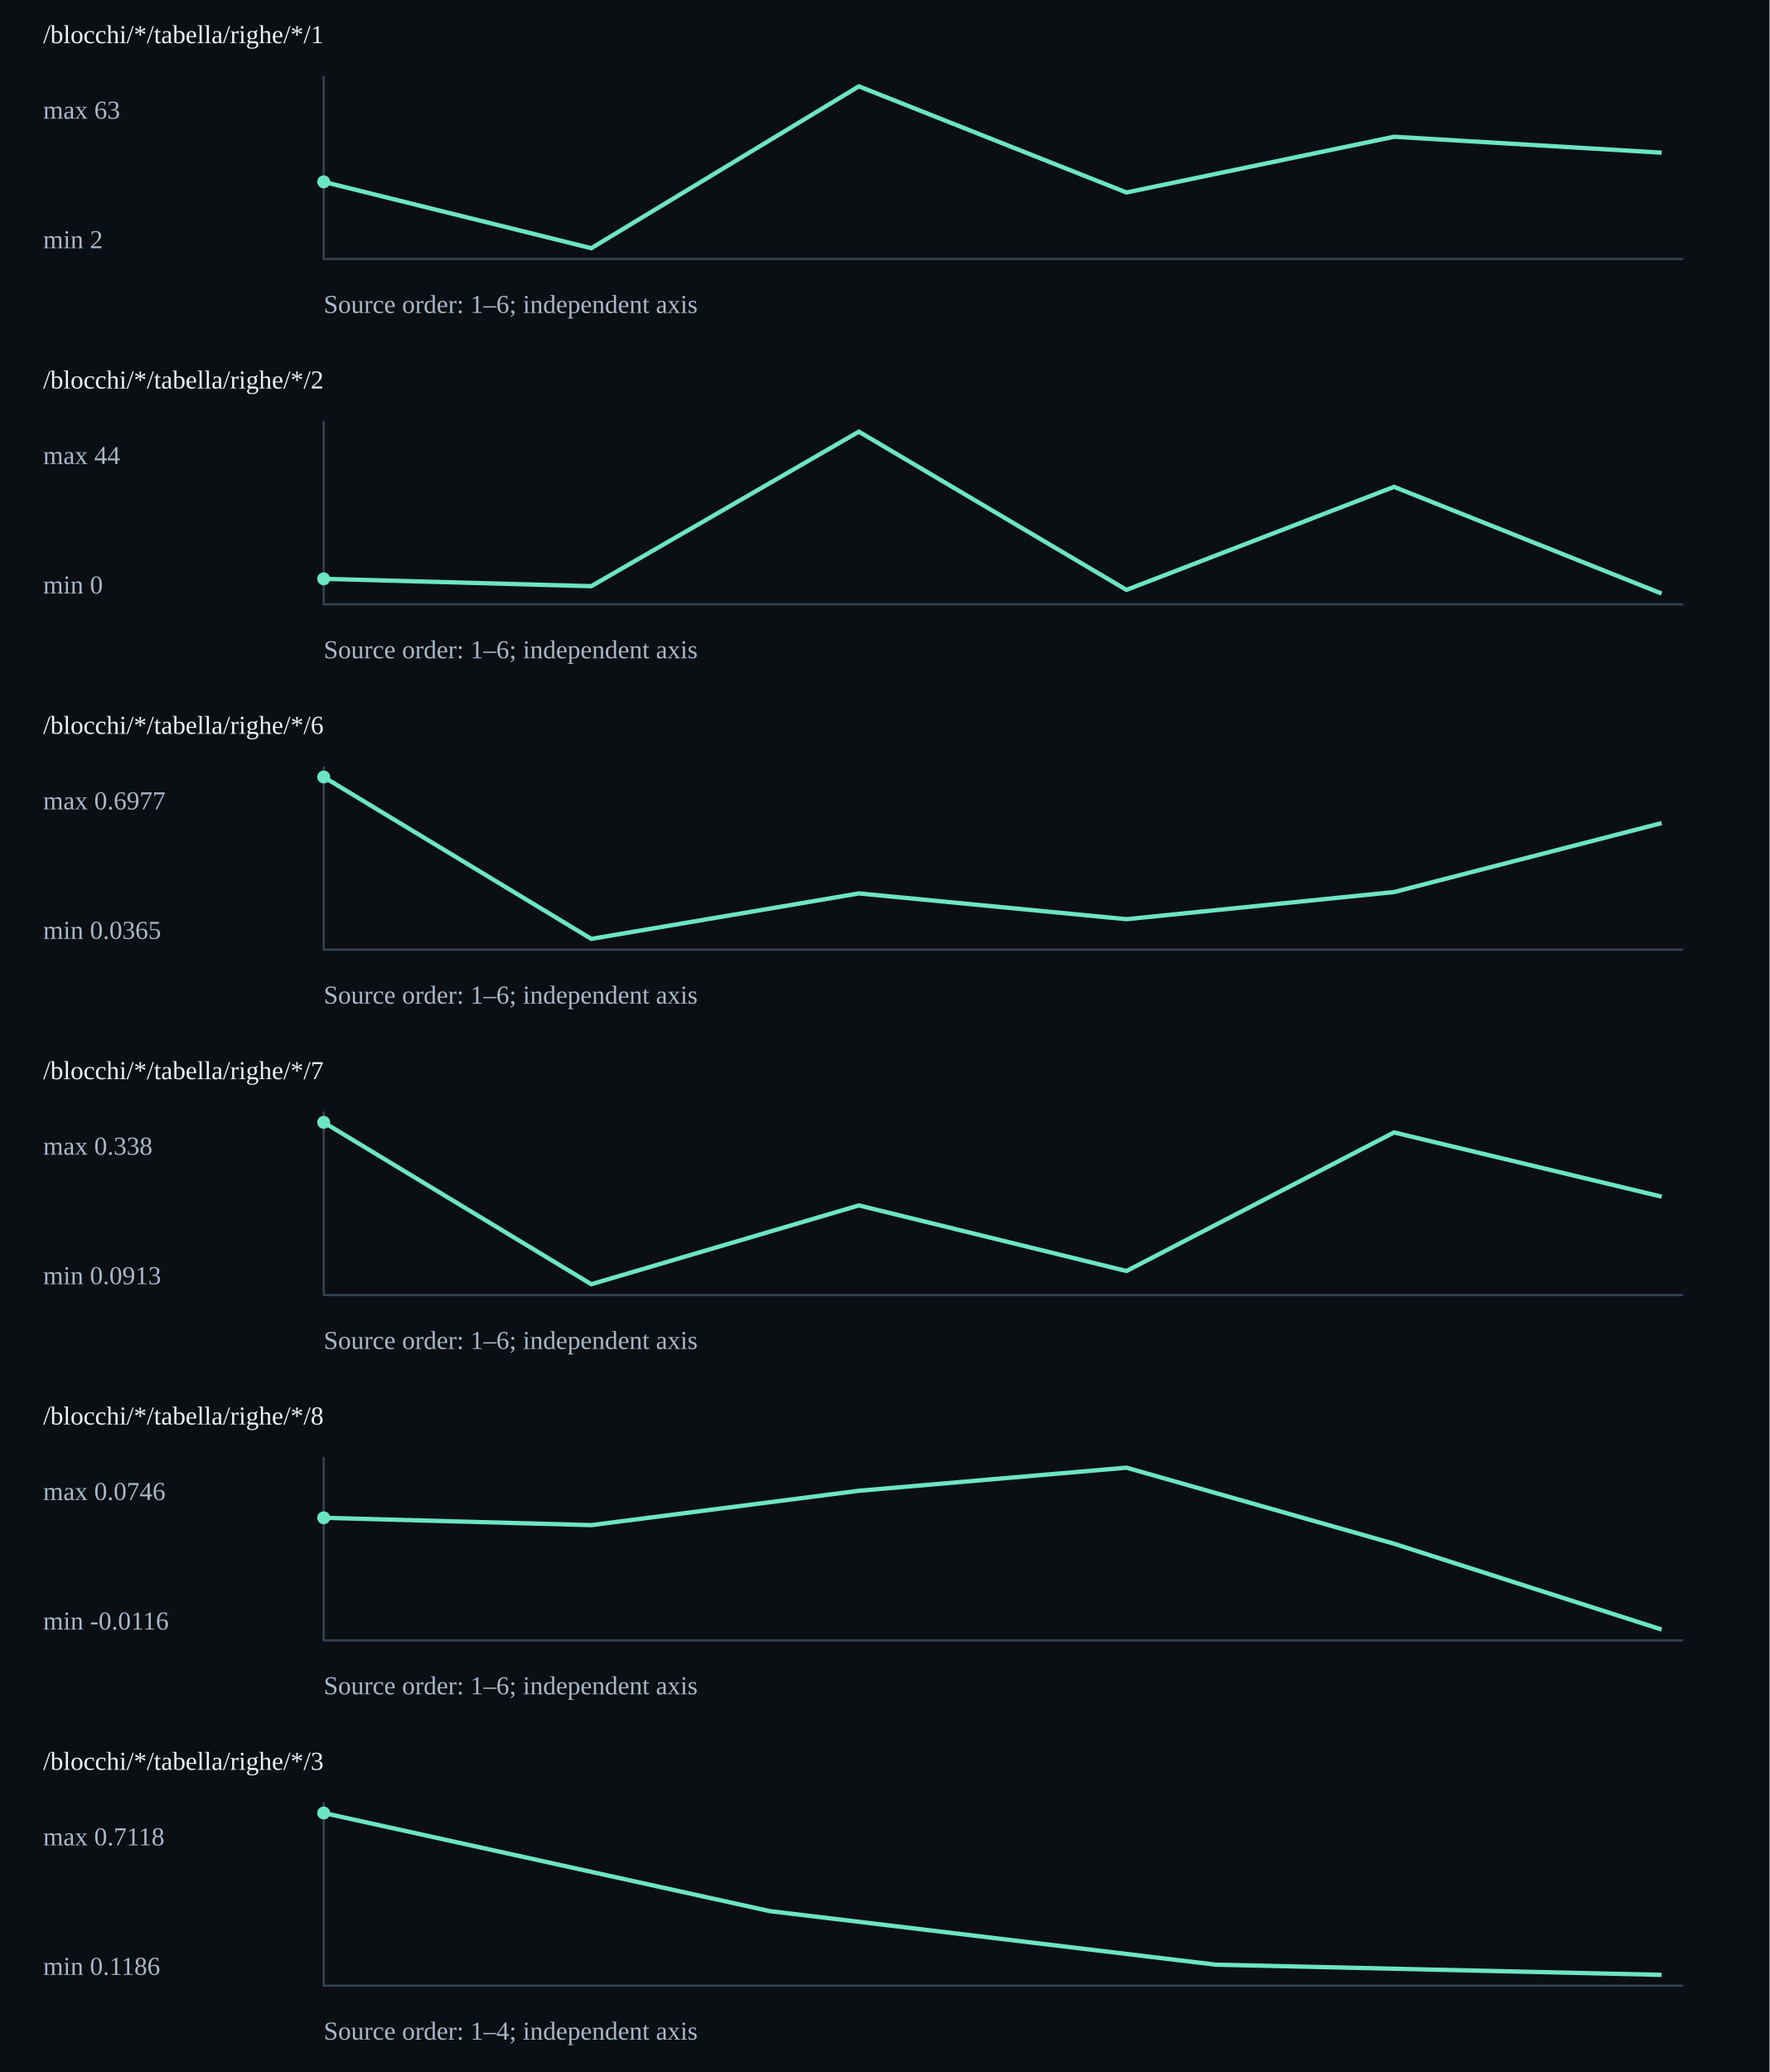
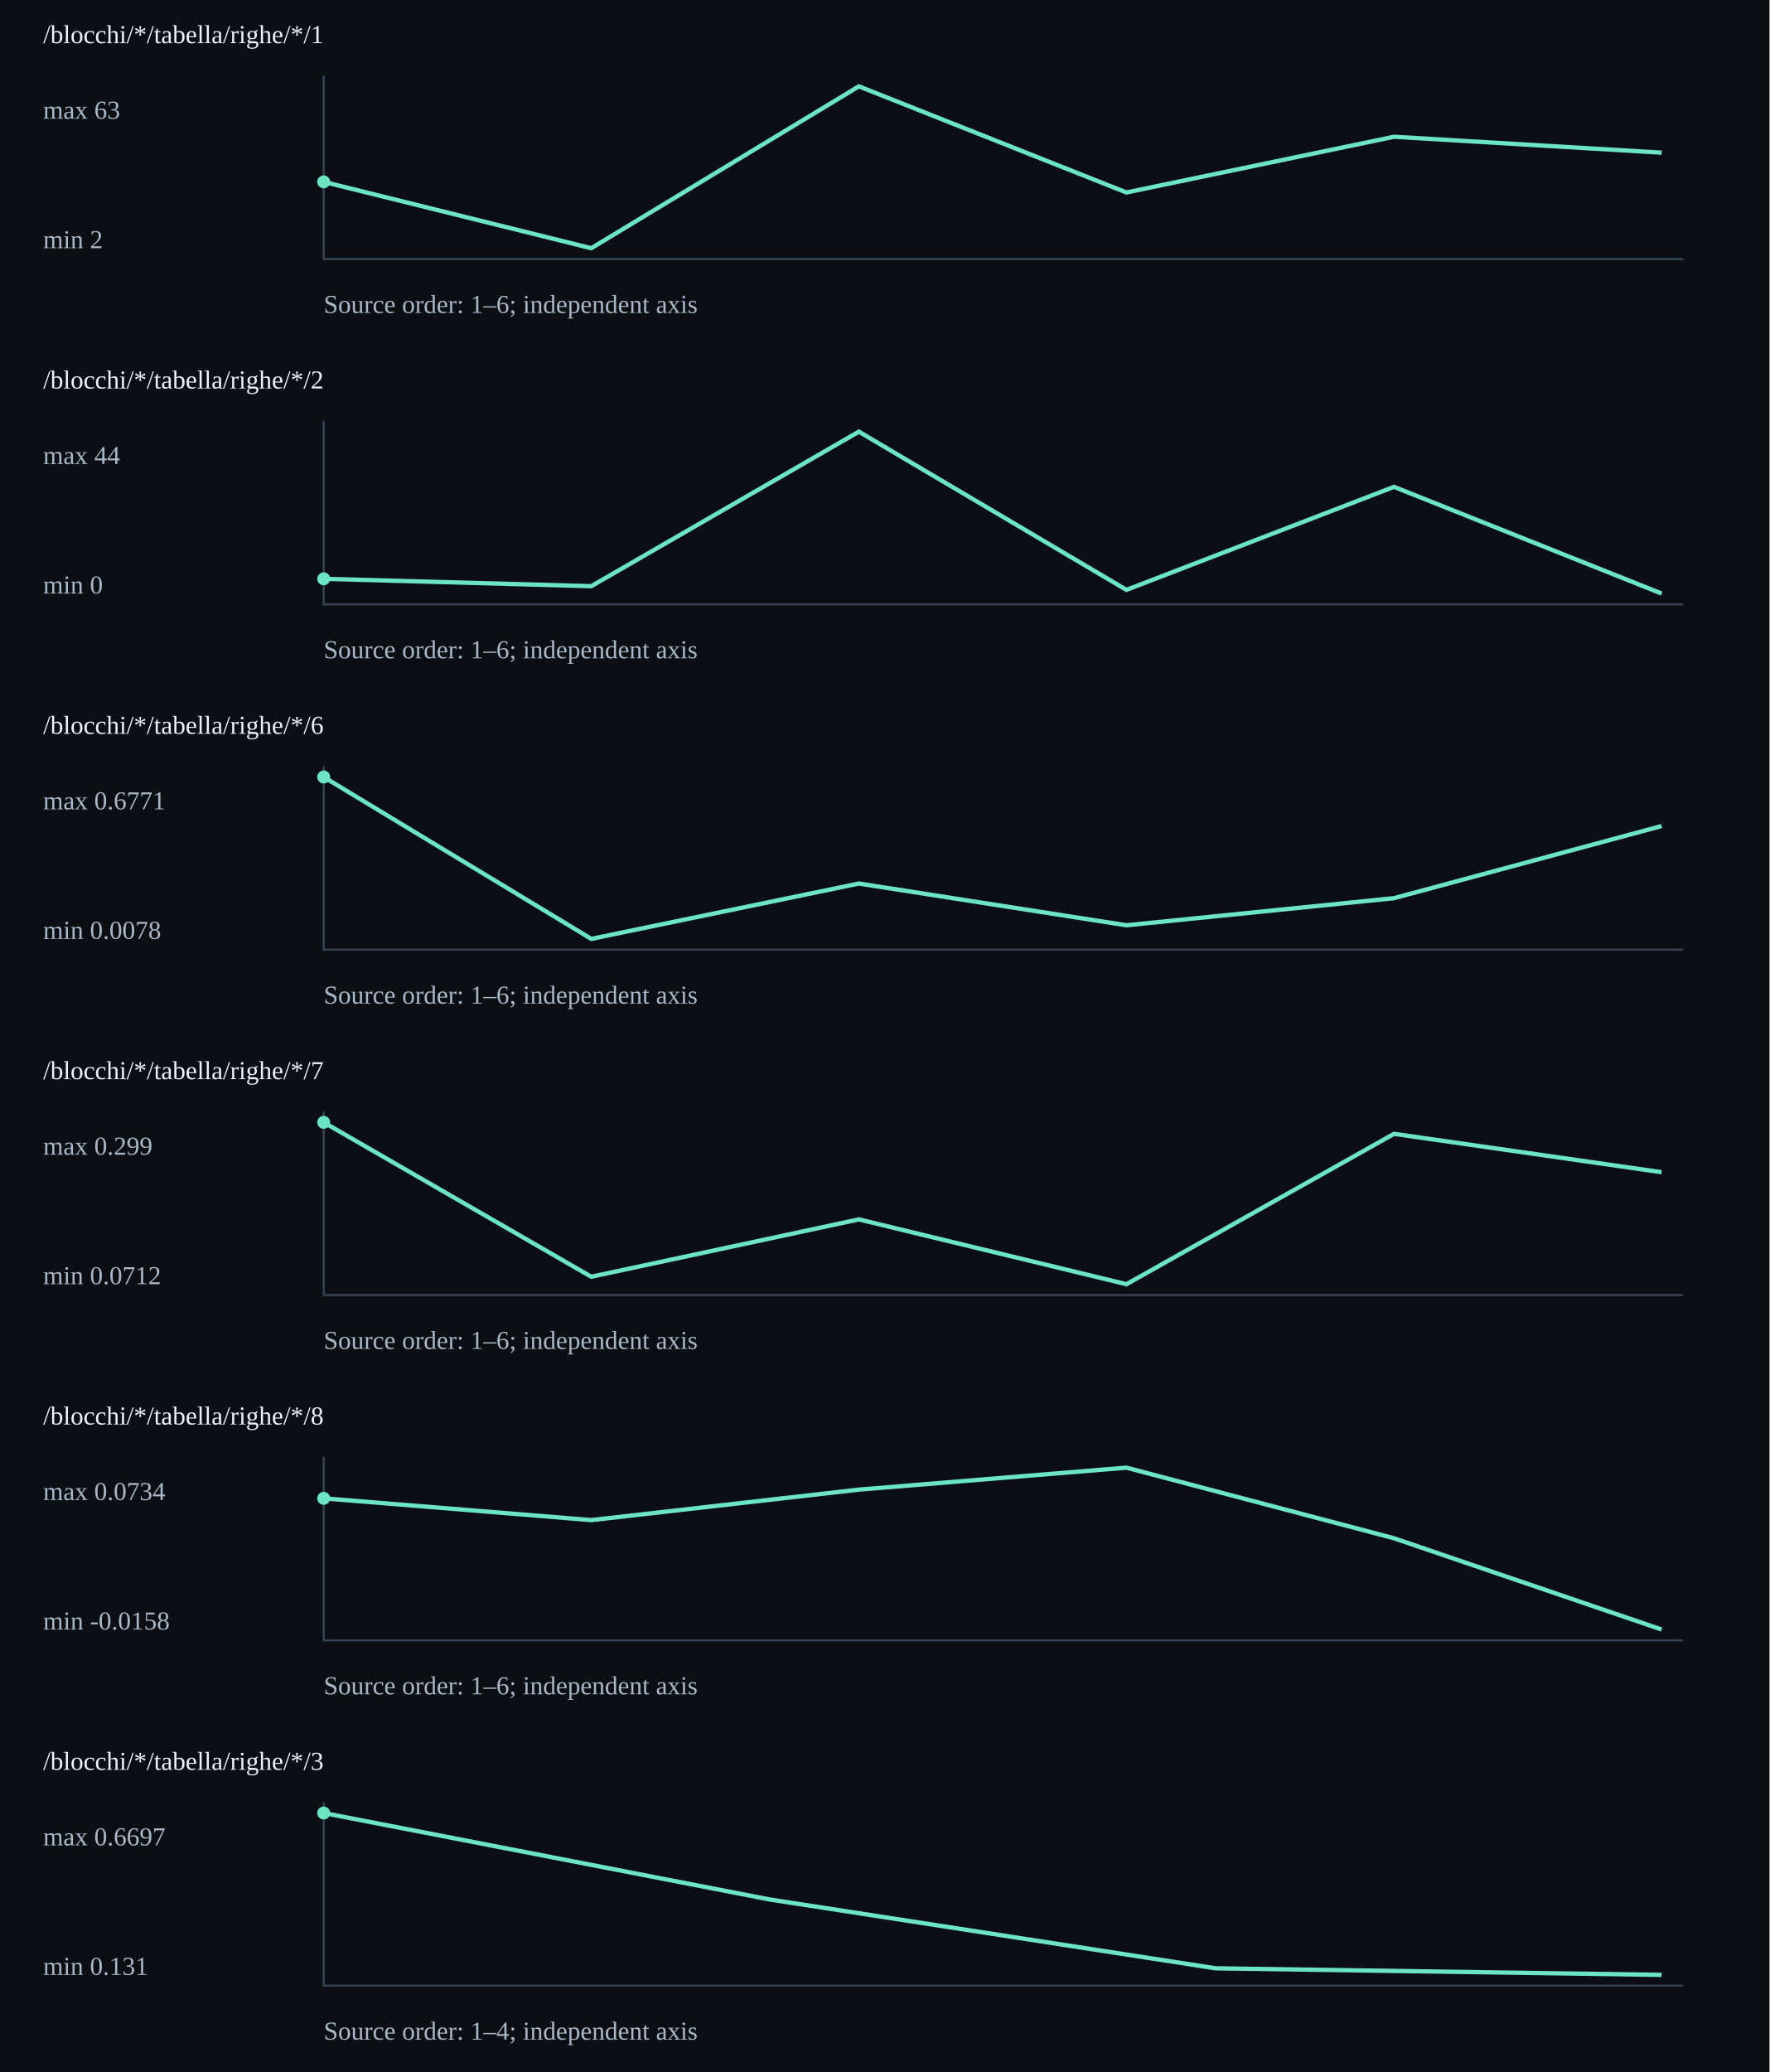
<svg xmlns="http://www.w3.org/2000/svg" viewBox="0 0 820 960" role="img">
  <rect width="100%" height="100%" fill="#0B0F14" />
  <text x="20" y="20" fill="#edf2f7" font-size="12">/blocchi/*/tabella/righe/*/1</text>
  <text x="20" y="55" fill="#a9b8c8" font-size="12">max 63</text>
  <text x="20" y="115" fill="#a9b8c8" font-size="12">min 2</text>
  <path d="M150 35V120H780" fill="none" stroke="#344353" />
  <polyline points="150.00,84.26 274.00,115.00 398.00,40.00 522.00,89.18 646.00,63.36 770.00,70.74" fill="none" stroke="#6ce5c2" stroke-width="2" />
  <circle cx="150" cy="84.26" r="3" fill="#6ce5c2" />
  <text x="150" y="145" fill="#a9b8c8" font-size="12">Source order: 1–6; independent axis</text>
  <text x="20" y="180" fill="#edf2f7" font-size="12">/blocchi/*/tabella/righe/*/2</text>
  <text x="20" y="215" fill="#a9b8c8" font-size="12">max 44</text>
  <text x="20" y="275" fill="#a9b8c8" font-size="12">min 0</text>
  <path d="M150 195V280H780" fill="none" stroke="#344353" />
  <polyline points="150.00,268.18 274.00,271.59 398.00,200.00 522.00,273.30 646.00,225.57 770.00,275.00" fill="none" stroke="#6ce5c2" stroke-width="2" />
  <circle cx="150" cy="268.18" r="3" fill="#6ce5c2" />
  <text x="150" y="305" fill="#a9b8c8" font-size="12">Source order: 1–6; independent axis</text>
  <text x="20" y="340" fill="#edf2f7" font-size="12">/blocchi/*/tabella/righe/*/6</text>
-   <text x="20" y="375" fill="#a9b8c8" font-size="12">max 0.6977</text>
-   <text x="20" y="435" fill="#a9b8c8" font-size="12">min 0.0365</text>
+   <text x="20" y="375" fill="#a9b8c8" font-size="12">max 0.6771</text>
+   <text x="20" y="435" fill="#a9b8c8" font-size="12">min 0.0078</text>
  <path d="M150 355V440H780" fill="none" stroke="#344353" />
-   <polyline points="150.00,360.00 274.00,435.00 398.00,413.94 522.00,425.88 646.00,413.31 770.00,381.35" fill="none" stroke="#6ce5c2" stroke-width="2" />
+   <polyline points="150.00,360.00 274.00,435.00 398.00,409.36 522.00,428.70 646.00,416.14 770.00,382.71" fill="none" stroke="#6ce5c2" stroke-width="2" />
  <circle cx="150" cy="360.00" r="3" fill="#6ce5c2" />
  <text x="150" y="465" fill="#a9b8c8" font-size="12">Source order: 1–6; independent axis</text>
  <text x="20" y="500" fill="#edf2f7" font-size="12">/blocchi/*/tabella/righe/*/7</text>
-   <text x="20" y="535" fill="#a9b8c8" font-size="12">max 0.338</text>
-   <text x="20" y="595" fill="#a9b8c8" font-size="12">min 0.0913</text>
+   <text x="20" y="535" fill="#a9b8c8" font-size="12">max 0.299</text>
+   <text x="20" y="595" fill="#a9b8c8" font-size="12">min 0.0712</text>
  <path d="M150 515V600H780" fill="none" stroke="#344353" />
-   <polyline points="150.00,520.00 274.00,595.00 398.00,558.49 522.00,588.89 646.00,524.68 770.00,554.44" fill="none" stroke="#6ce5c2" stroke-width="2" />
+   <polyline points="150.00,520.00 274.00,591.54 398.00,564.97 522.00,595.00 646.00,525.33 770.00,543.11" fill="none" stroke="#6ce5c2" stroke-width="2" />
  <circle cx="150" cy="520.00" r="3" fill="#6ce5c2" />
  <text x="150" y="625" fill="#a9b8c8" font-size="12">Source order: 1–6; independent axis</text>
  <text x="20" y="660" fill="#edf2f7" font-size="12">/blocchi/*/tabella/righe/*/8</text>
-   <text x="20" y="695" fill="#a9b8c8" font-size="12">max 0.0746</text>
-   <text x="20" y="755" fill="#a9b8c8" font-size="12">min -0.0116</text>
+   <text x="20" y="695" fill="#a9b8c8" font-size="12">max 0.0734</text>
+   <text x="20" y="755" fill="#a9b8c8" font-size="12">min -0.0158</text>
  <path d="M150 675V760H780" fill="none" stroke="#344353" />
-   <polyline points="150.00,703.23 274.00,706.62 398.00,690.70 522.00,680.00 646.00,715.24 770.00,755.00" fill="none" stroke="#6ce5c2" stroke-width="2" />
-   <circle cx="150" cy="703.23" r="3" fill="#6ce5c2" />
+   <polyline points="150.00,694.21 274.00,704.30 398.00,690.17 522.00,680.00 646.00,712.71 770.00,755.00" fill="none" stroke="#6ce5c2" stroke-width="2" />
+   <circle cx="150" cy="694.21" r="3" fill="#6ce5c2" />
  <text x="150" y="785" fill="#a9b8c8" font-size="12">Source order: 1–6; independent axis</text>
  <text x="20" y="820" fill="#edf2f7" font-size="12">/blocchi/*/tabella/righe/*/3</text>
-   <text x="20" y="855" fill="#a9b8c8" font-size="12">max 0.7118</text>
-   <text x="20" y="915" fill="#a9b8c8" font-size="12">min 0.1186</text>
+   <text x="20" y="855" fill="#a9b8c8" font-size="12">max 0.6697</text>
+   <text x="20" y="915" fill="#a9b8c8" font-size="12">min 0.131</text>
  <path d="M150 835V920H780" fill="none" stroke="#344353" />
-   <polyline points="150.00,840.00 356.67,885.45 563.33,910.27 770.00,915.00" fill="none" stroke="#6ce5c2" stroke-width="2" />
+   <polyline points="150.00,840.00 356.67,880.07 563.33,911.96 770.00,915.00" fill="none" stroke="#6ce5c2" stroke-width="2" />
  <circle cx="150" cy="840.00" r="3" fill="#6ce5c2" />
  <text x="150" y="945" fill="#a9b8c8" font-size="12">Source order: 1–4; independent axis</text>
</svg>
